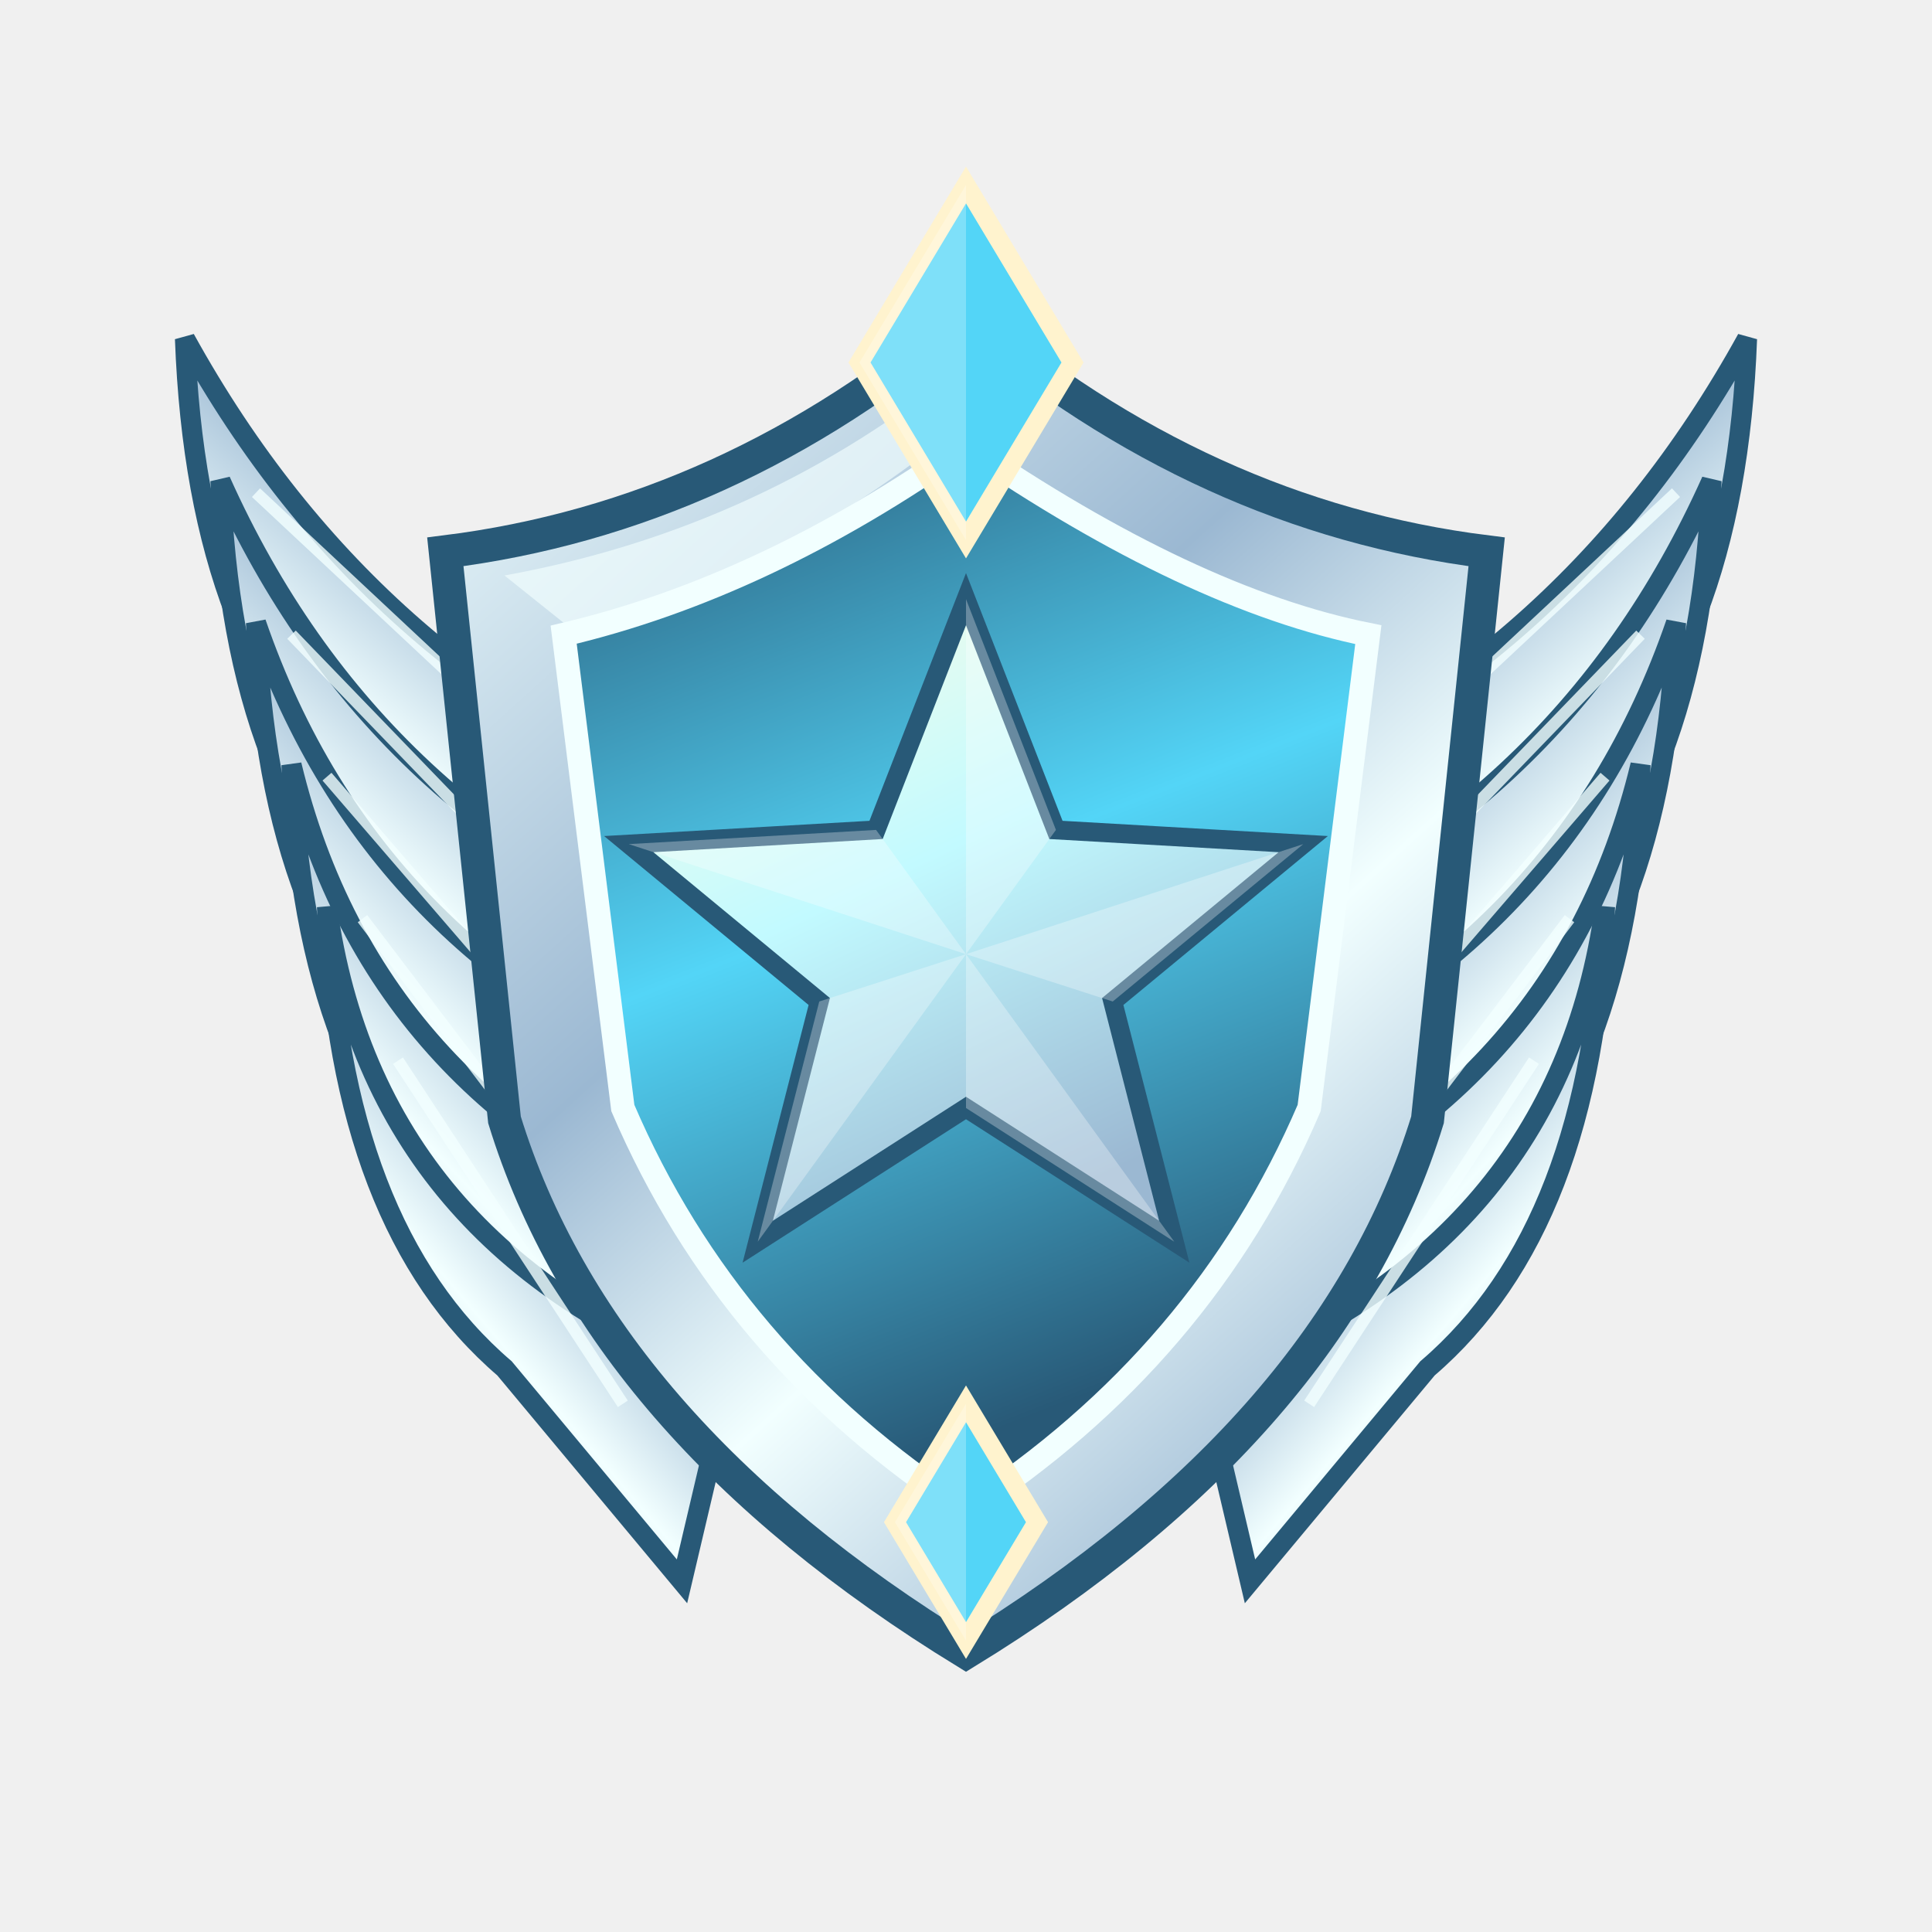
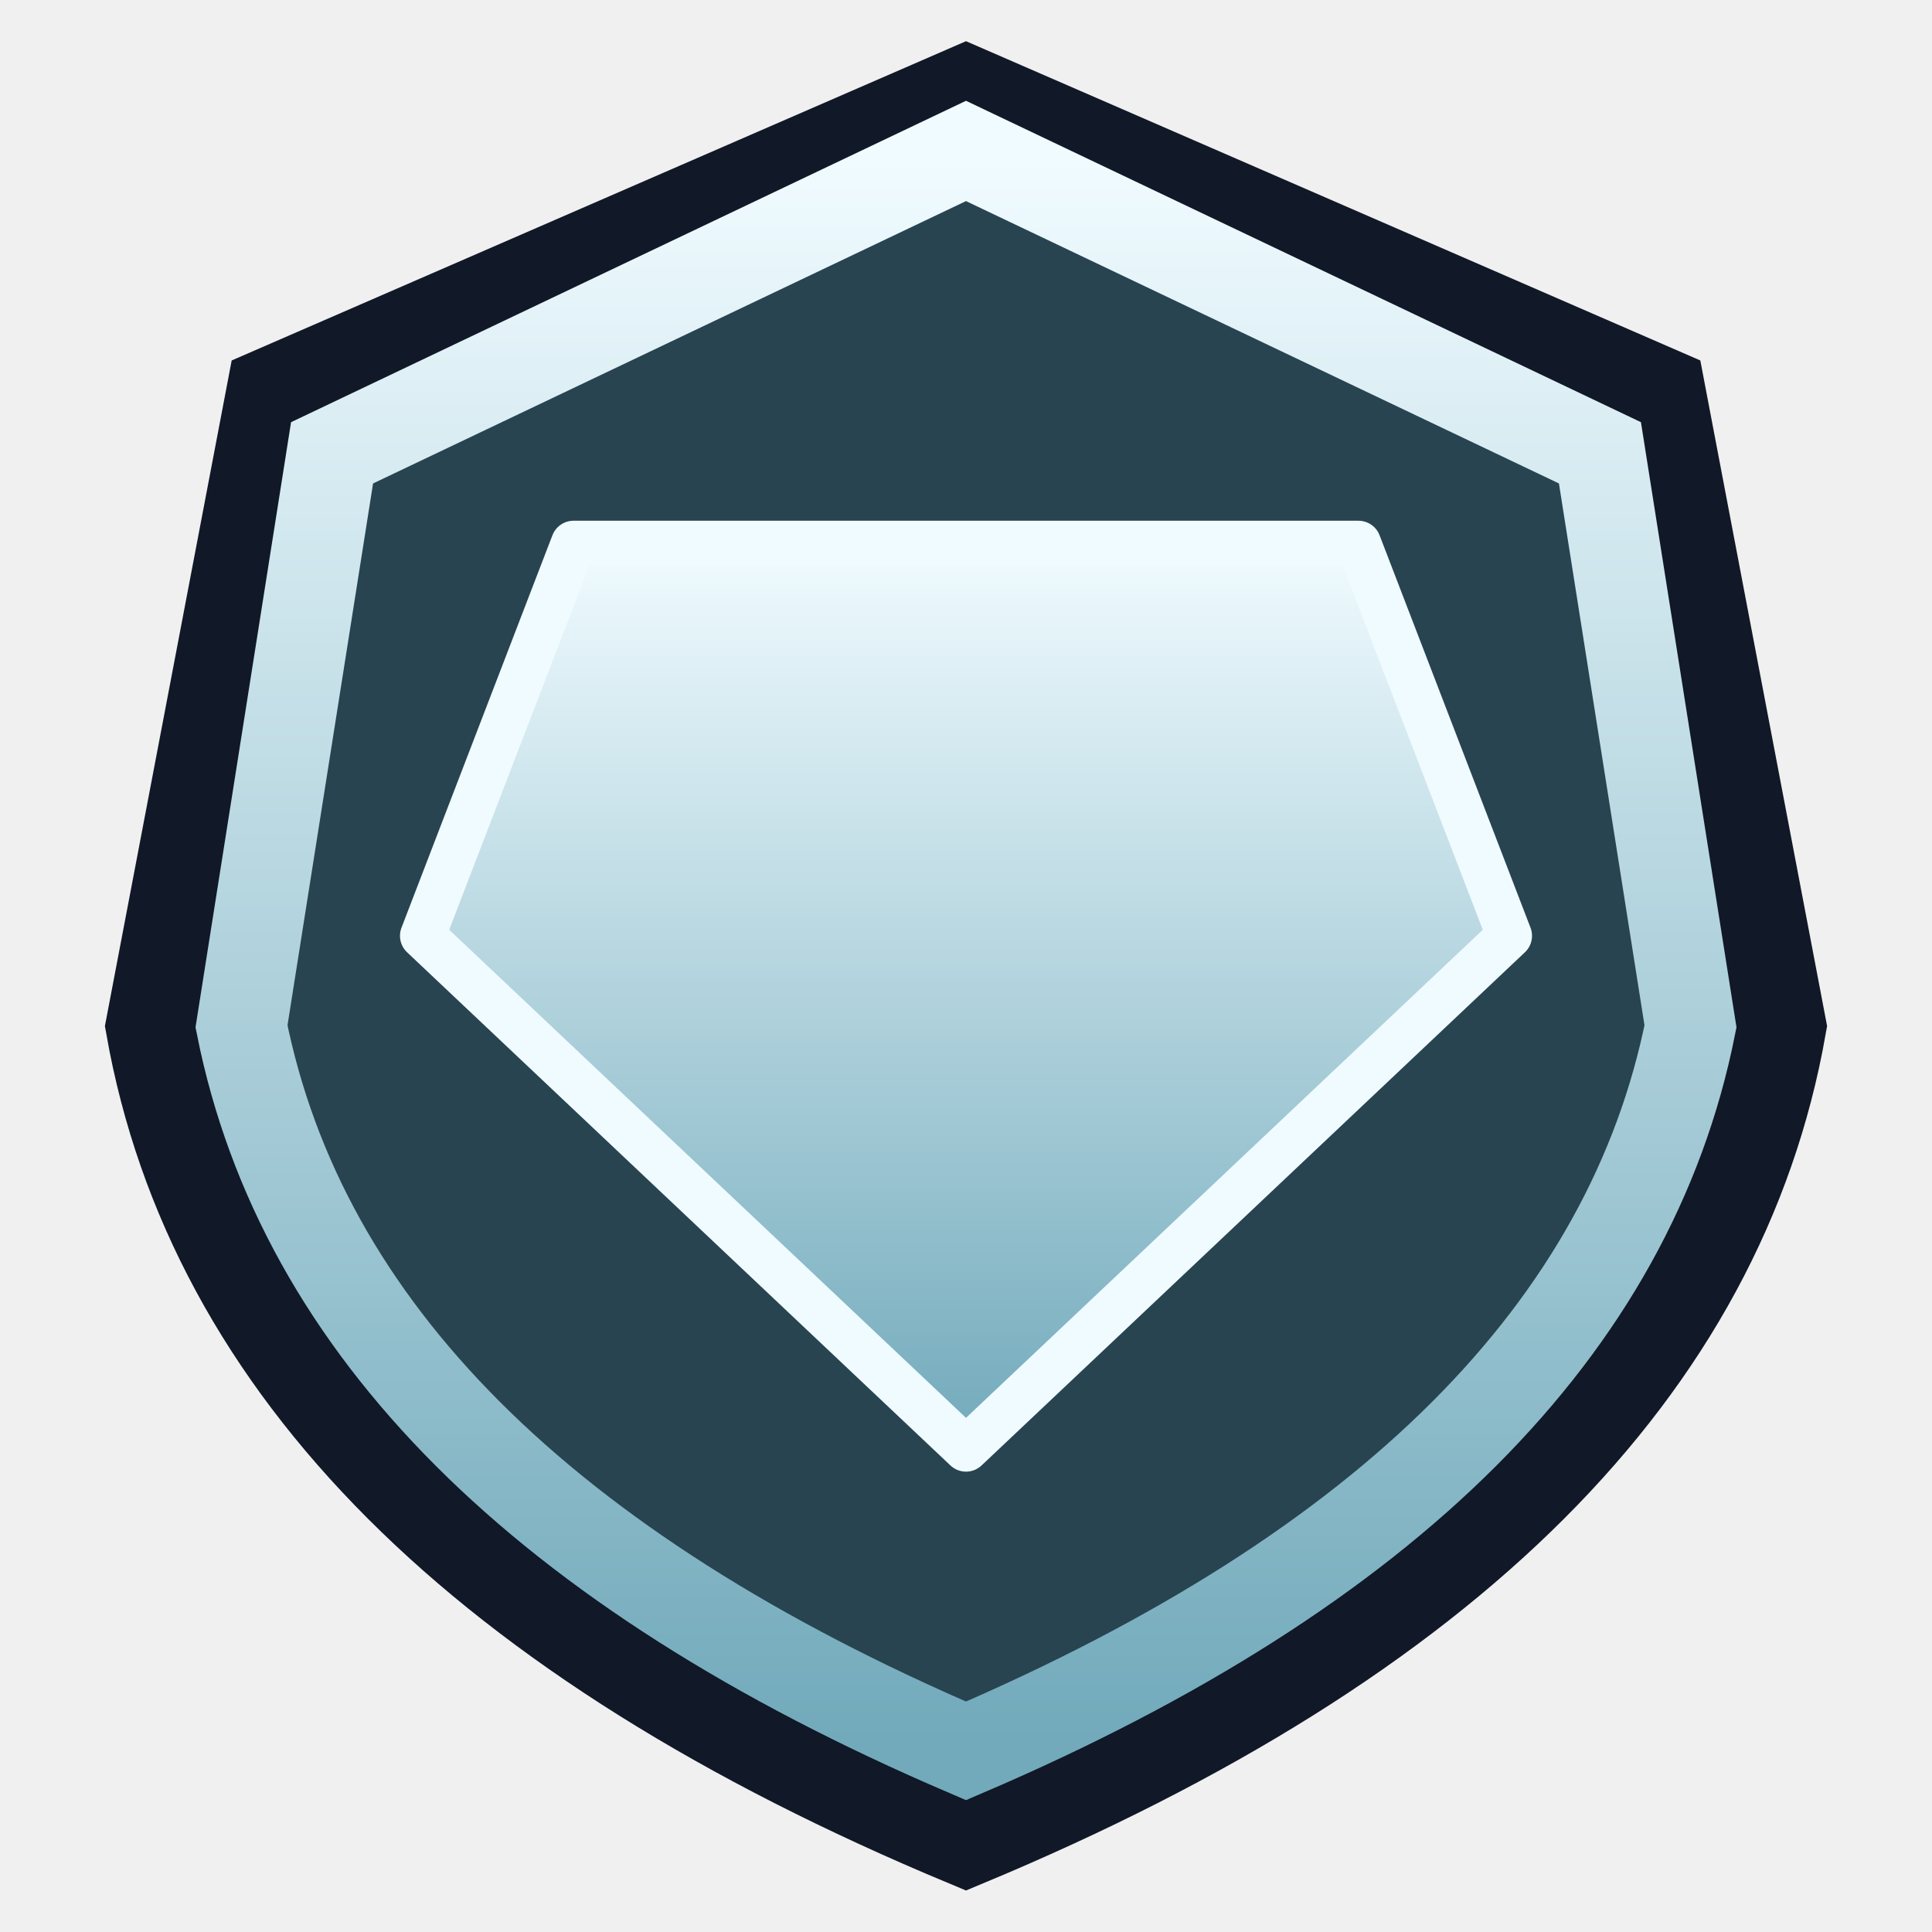
- <svg xmlns="http://www.w3.org/2000/svg" viewBox="0 0 160 160">
+ <svg xmlns="http://www.w3.org/2000/svg" viewBox="0 0 64 64">
  <defs>
-     <linearGradient id="metal" x2=".7" y2="1">
-       <stop stop-color="#f2ffff" />
-       <stop offset=".45" stop-color="#9bb8d2" />
-       <stop offset=".7" stop-color="#f2ffff" />
-       <stop offset="1" stop-color="#9bb8d2" />
-     </linearGradient>
-     <linearGradient id="field" x2=".3" y2="1">
-       <stop stop-color="#285977" />
-       <stop offset=".5" stop-color="#53d5f7" />
-       <stop offset="1" stop-color="#285977" />
-     </linearGradient>
-     <linearGradient id="star" x2=".5" y2="1">
-       <stop stop-color="#fffde5" />
-       <stop offset=".5" stop-color="#c2faff" />
-       <stop offset="1" stop-color="#9bb8d2" />
+     <linearGradient id="metal" x2="0" y2="1">
+       <stop stop-color="#f0fbff" />
+       <stop offset="1" stop-color="#72aabb" />
    </linearGradient>
  </defs>
-   <g transform="translate(80 80) scale(0.98) translate(-80 -80)">
-     <g transform="translate(80 0) scale(-1 1)">
-       <path d="M20 67Q50 56 66 27Q65 54 51 66L24 84Z" fill="url(#metal)" stroke="#285977" stroke-width="1.7" />
-       <path d="M29 69L60 40" stroke="#f2ffff" stroke-width="1" opacity=".8" />
-       <path d="M20 79Q50 68 63 39Q62 66 48 78L24 96Z" fill="url(#metal)" stroke="#285977" stroke-width="1.7" />
-       <path d="M29 81L57 52" stroke="#f2ffff" stroke-width="1" opacity=".8" />
-       <path d="M20 91Q50 80 60 51Q59 78 45 90L24 108Z" fill="url(#metal)" stroke="#285977" stroke-width="1.7" />
-       <path d="M29 93L54 64" stroke="#f2ffff" stroke-width="1" opacity=".8" />
-       <path d="M20 103Q50 92 57 63Q56 90 42 102L24 120Z" fill="url(#metal)" stroke="#285977" stroke-width="1.7" />
-       <path d="M29 105L51 76" stroke="#f2ffff" stroke-width="1" opacity=".8" />
-       <path d="M20 115Q50 104 54 75Q53 102 39 114L24 132Z" fill="url(#metal)" stroke="#285977" stroke-width="1.7" />
-       <path d="M29 117L48 88" stroke="#f2ffff" stroke-width="1" opacity=".8" />
-     </g>
-     <g transform="translate(80 0) scale(1 1)">
-       <path d="M20 67Q50 56 66 27Q65 54 51 66L24 84Z" fill="url(#metal)" stroke="#285977" stroke-width="1.7" />
-       <path d="M29 69L60 40" stroke="#f2ffff" stroke-width="1" opacity=".8" />
-       <path d="M20 79Q50 68 63 39Q62 66 48 78L24 96Z" fill="url(#metal)" stroke="#285977" stroke-width="1.7" />
-       <path d="M29 81L57 52" stroke="#f2ffff" stroke-width="1" opacity=".8" />
-       <path d="M20 91Q50 80 60 51Q59 78 45 90L24 108Z" fill="url(#metal)" stroke="#285977" stroke-width="1.7" />
-       <path d="M29 93L54 64" stroke="#f2ffff" stroke-width="1" opacity=".8" />
-       <path d="M20 103Q50 92 57 63Q56 90 42 102L24 120Z" fill="url(#metal)" stroke="#285977" stroke-width="1.7" />
-       <path d="M29 105L51 76" stroke="#f2ffff" stroke-width="1" opacity=".8" />
-       <path d="M20 115Q50 104 54 75Q53 102 39 114L24 132Z" fill="url(#metal)" stroke="#285977" stroke-width="1.7" />
-       <path d="M29 117L48 88" stroke="#f2ffff" stroke-width="1" opacity=".8" />
-     </g>
-     <path d="M80 25Q100 42 124 45L119 93Q111 119 80 138Q49 119 41 93L36 45Q60 42 80 25Z" fill="url(#metal)" stroke="#285977" stroke-width="2.8" />
-     <path d="M80 36Q99 49 114 52L109 92Q100 113 80 126Q60 113 51 92L46 52Q63 48 80 36Z" fill="url(#field)" stroke="#f2ffff" stroke-width="2" />
-     <polygon points="80.0,49.0 87.6,68.5 108.5,69.7 92.4,83.0 97.6,103.3 80.0,92.0 62.4,103.3 67.6,83.0 51.5,69.7 72.4,68.5" fill="url(#star)" stroke="#285977" stroke-width="1.6" />
-     <path d="M80 79L80.0 49.0 87.6 68.5Z" fill="#fff" opacity=".3" />
-     <path d="M80 79L108.5 69.7 92.4 83.0Z" fill="#fff" opacity=".3" />
-     <path d="M80 79L97.6 103.3 80.0 92.0Z" fill="#fff" opacity=".3" />
-     <path d="M80 79L62.4 103.3 67.6 83.0Z" fill="#fff" opacity=".3" />
-     <path d="M80 79L51.5 69.7 72.4 68.5Z" fill="#fff" opacity=".3" />
-     <path d="M41 47Q63 43 80 29L80 34Q63 48 46 51" fill="#f2ffff" opacity=".65" />
-     <path d="M80 14L89 29 80 44 71 29Z" fill="#53d5f7" stroke="#fff3ce" stroke-width="1.6" />
-     <path d="M80 14L80 44 71 29Z" fill="#fff" opacity=".25" />
-     <path d="M80 117L86 127 80 137 74 127Z" fill="#53d5f7" stroke="#fff3ce" stroke-width="1.6" />
-     <path d="M80 117L80 137 74 127Z" fill="#fff" opacity=".25" />
-   </g>
+   <path d="M32 3 55 13 59 34Q56 51 32 61 8 51 5 34L9 13Z" fill="#284451" stroke="#111827" stroke-width="3" />
+   <path d="M32 5 53 15 56 34Q53 49 32 58 11 49 8 34L11 15Z" fill="none" stroke="url(#metal)" stroke-width="3" />
+   <path d="M19 18H45L50 31 32 48 14 31Z" fill="url(#metal)" stroke="#f0fbff" stroke-width="1.5" stroke-linejoin="round" />
</svg>
